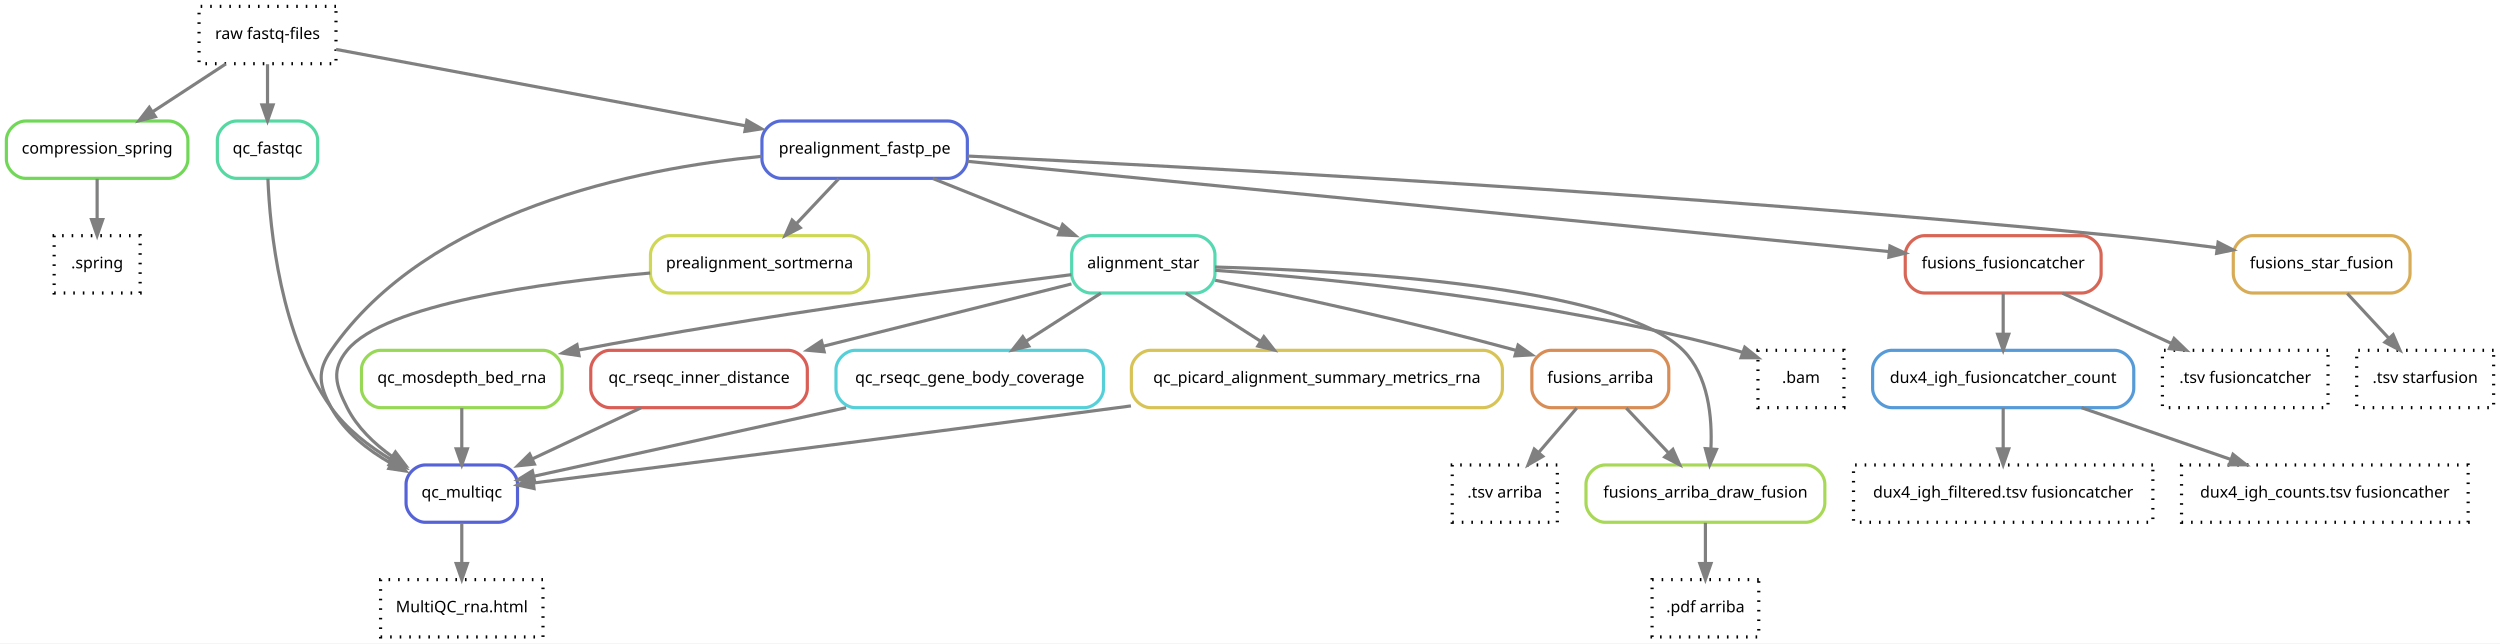
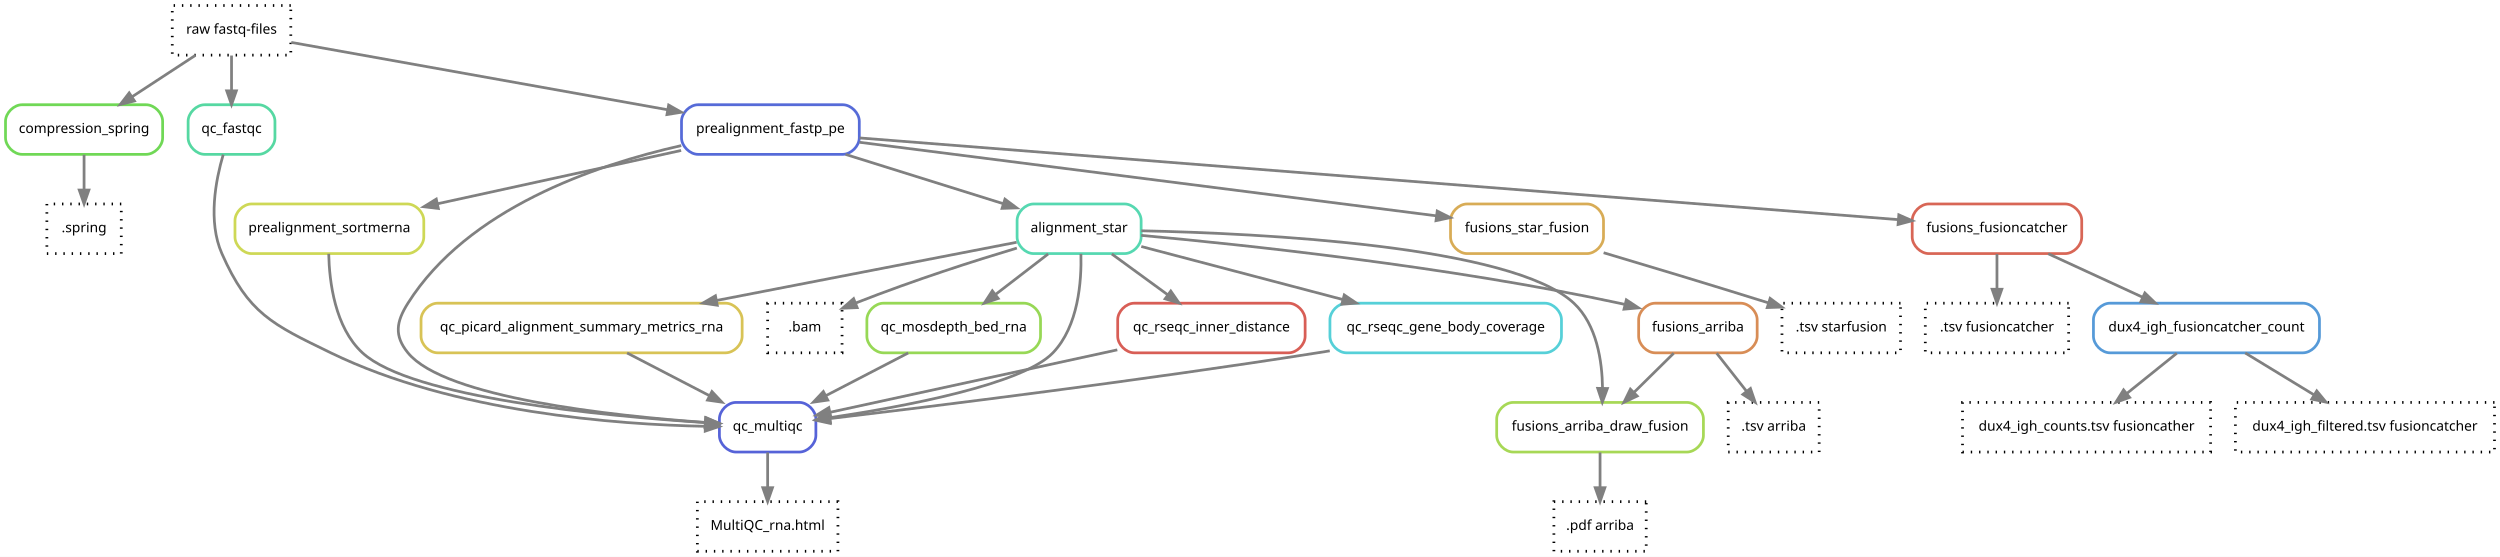
- <svg xmlns="http://www.w3.org/2000/svg" width="1570pt" height="404pt" viewBox="0.00 0.00 1570.00 404.00">
+ <svg xmlns="http://www.w3.org/2000/svg" width="1814pt" height="404pt" viewBox="0.00 0.00 1814.00 404.00">
  <g id="graph0" class="graph" transform="scale(1 1) rotate(0) translate(4 400)">
-     <polygon fill="white" stroke="transparent" points="-4,4 -4,-400 1566,-400 1566,4 -4,4" />
+     <polygon fill="white" stroke="transparent" points="-4,4 -4,-400 1810,-400 1810,4 -4,4" />
    <g id="node1" class="node">
      <polygon fill="none" stroke="#000000" stroke-width="2" stroke-dasharray="1,5" points="207,-396 121,-396 121,-360 207,-360 207,-396" />
      <text text-anchor="middle" x="164" y="-375.5" font-family="sans" font-size="10.00">raw fastq-files</text>
    </g>
    <g id="node3" class="node">
      <path fill="none" stroke="#70d856" stroke-width="2" d="M102,-324C102,-324 12,-324 12,-324 6,-324 0,-318 0,-312 0,-312 0,-300 0,-300 0,-294 6,-288 12,-288 12,-288 102,-288 102,-288 108,-288 114,-294 114,-300 114,-300 114,-312 114,-312 114,-318 108,-324 102,-324" />
      <text text-anchor="middle" x="57" y="-303.5" font-family="sans" font-size="10.00">compression_spring</text>
    </g>
    <g id="edge2" class="edge">
      <path fill="none" stroke="grey" stroke-width="2" d="M137.82,-359.88C123.96,-350.81 106.76,-339.55 91.79,-329.76" />
      <polygon fill="grey" stroke="grey" stroke-width="2" points="93.56,-326.74 83.28,-324.19 89.73,-332.59 93.56,-326.74" />
    </g>
    <g id="node8" class="node">
-       <path fill="none" stroke="#566bd8" stroke-width="2" d="M591.5,-324C591.5,-324 486.5,-324 486.5,-324 480.5,-324 474.5,-318 474.5,-312 474.5,-312 474.5,-300 474.5,-300 474.5,-294 480.5,-288 486.5,-288 486.5,-288 591.5,-288 591.5,-288 597.5,-288 603.5,-294 603.5,-300 603.5,-300 603.5,-312 603.5,-312 603.5,-318 597.5,-324 591.5,-324" />
-       <text text-anchor="middle" x="539" y="-303.5" font-family="sans" font-size="10.00">prealignment_fastp_pe</text>
+       <path fill="none" stroke="#566bd8" stroke-width="2" d="M607.5,-324C607.5,-324 502.5,-324 502.5,-324 496.5,-324 490.5,-318 490.5,-312 490.5,-312 490.5,-300 490.5,-300 490.5,-294 496.5,-288 502.5,-288 502.5,-288 607.5,-288 607.5,-288 613.5,-288 619.5,-294 619.5,-300 619.5,-300 619.5,-312 619.5,-312 619.5,-318 613.5,-324 607.5,-324" />
+       <text text-anchor="middle" x="555" y="-303.5" font-family="sans" font-size="10.00">prealignment_fastp_pe</text>
    </g>
    <g id="edge1" class="edge">
-       <path fill="none" stroke="grey" stroke-width="2" d="M207.02,-368.97C269.71,-357.27 387.08,-335.36 464.13,-320.98" />
-       <polygon fill="grey" stroke="grey" stroke-width="2" points="465.07,-324.36 474.26,-319.09 463.79,-317.48 465.07,-324.36" />
+       <path fill="none" stroke="grey" stroke-width="2" d="M207.34,-369.24C273.22,-357.45 399.42,-334.85 480.29,-320.38" />
+       <polygon fill="grey" stroke="grey" stroke-width="2" points="481.18,-323.77 490.41,-318.56 479.95,-316.88 481.18,-323.77" />
    </g>
    <g id="node11" class="node">
      <path fill="none" stroke="#56d8a2" stroke-width="2" d="M183.5,-324C183.5,-324 144.5,-324 144.5,-324 138.5,-324 132.5,-318 132.5,-312 132.5,-312 132.5,-300 132.5,-300 132.5,-294 138.5,-288 144.5,-288 144.5,-288 183.5,-288 183.5,-288 189.5,-288 195.5,-294 195.5,-300 195.5,-300 195.5,-312 195.5,-312 195.5,-318 189.5,-324 183.5,-324" />
      <text text-anchor="middle" x="164" y="-303.5" font-family="sans" font-size="10.00">qc_fastqc</text>
    </g>
    <g id="edge3" class="edge">
      <path fill="none" stroke="grey" stroke-width="2" d="M164,-359.7C164,-351.98 164,-342.71 164,-334.11" />
      <polygon fill="grey" stroke="grey" stroke-width="2" points="167.5,-334.1 164,-324.1 160.5,-334.1 167.5,-334.1" />
    </g>
    <g id="node2" class="node">
      <polygon fill="none" stroke="#000000" stroke-width="2" stroke-dasharray="1,5" points="84,-252 30,-252 30,-216 84,-216 84,-252" />
      <text text-anchor="middle" x="57" y="-231.5" font-family="sans" font-size="10.00">.spring</text>
    </g>
    <g id="edge4" class="edge">
      <path fill="none" stroke="grey" stroke-width="2" d="M57,-287.7C57,-279.98 57,-270.71 57,-262.11" />
      <polygon fill="grey" stroke="grey" stroke-width="2" points="60.5,-262.1 57,-252.1 53.5,-262.1 60.5,-262.1" />
    </g>
    <g id="node4" class="node">
-       <polygon fill="none" stroke="#000000" stroke-width="2" stroke-dasharray="1,5" points="337,-36 235,-36 235,0 337,0 337,-36" />
-       <text text-anchor="middle" x="286" y="-15.5" font-family="sans" font-size="10.00">MultiQC_rna.html</text>
+       <polygon fill="none" stroke="#000000" stroke-width="2" stroke-dasharray="1,5" points="604,-36 502,-36 502,0 604,0 604,-36" />
+       <text text-anchor="middle" x="553" y="-15.5" font-family="sans" font-size="10.00">MultiQC_rna.html</text>
    </g>
    <g id="node5" class="node">
-       <path fill="none" stroke="#5663d8" stroke-width="2" d="M309,-108C309,-108 263,-108 263,-108 257,-108 251,-102 251,-96 251,-96 251,-84 251,-84 251,-78 257,-72 263,-72 263,-72 309,-72 309,-72 315,-72 321,-78 321,-84 321,-84 321,-96 321,-96 321,-102 315,-108 309,-108" />
-       <text text-anchor="middle" x="286" y="-87.5" font-family="sans" font-size="10.00">qc_multiqc</text>
+       <path fill="none" stroke="#5663d8" stroke-width="2" d="M576,-108C576,-108 530,-108 530,-108 524,-108 518,-102 518,-96 518,-96 518,-84 518,-84 518,-78 524,-72 530,-72 530,-72 576,-72 576,-72 582,-72 588,-78 588,-84 588,-84 588,-96 588,-96 588,-102 582,-108 576,-108" />
+       <text text-anchor="middle" x="553" y="-87.5" font-family="sans" font-size="10.00">qc_multiqc</text>
    </g>
    <g id="edge5" class="edge">
-       <path fill="none" stroke="grey" stroke-width="2" d="M286,-71.7C286,-63.98 286,-54.71 286,-46.11" />
-       <polygon fill="grey" stroke="grey" stroke-width="2" points="289.5,-46.1 286,-36.1 282.5,-46.1 289.5,-46.1" />
+       <path fill="none" stroke="grey" stroke-width="2" d="M553,-71.7C553,-63.98 553,-54.71 553,-46.11" />
+       <polygon fill="grey" stroke="grey" stroke-width="2" points="556.5,-46.1 553,-36.1 549.5,-46.1 556.5,-46.1" />
    </g>
    <g id="node6" class="node">
-       <path fill="none" stroke="#97d856" stroke-width="2" d="M337,-180C337,-180 235,-180 235,-180 229,-180 223,-174 223,-168 223,-168 223,-156 223,-156 223,-150 229,-144 235,-144 235,-144 337,-144 337,-144 343,-144 349,-150 349,-156 349,-156 349,-168 349,-168 349,-174 343,-180 337,-180" />
-       <text text-anchor="middle" x="286" y="-159.5" font-family="sans" font-size="10.00">qc_mosdepth_bed_rna</text>
+       <path fill="none" stroke="#97d856" stroke-width="2" d="M739,-180C739,-180 637,-180 637,-180 631,-180 625,-174 625,-168 625,-168 625,-156 625,-156 625,-150 631,-144 637,-144 637,-144 739,-144 739,-144 745,-144 751,-150 751,-156 751,-156 751,-168 751,-168 751,-174 745,-180 739,-180" />
+       <text text-anchor="middle" x="688" y="-159.5" font-family="sans" font-size="10.00">qc_mosdepth_bed_rna</text>
    </g>
    <g id="edge10" class="edge">
-       <path fill="none" stroke="grey" stroke-width="2" d="M286,-143.7C286,-135.98 286,-126.71 286,-118.11" />
-       <polygon fill="grey" stroke="grey" stroke-width="2" points="289.5,-118.1 286,-108.1 282.5,-118.1 289.5,-118.1" />
+       <path fill="none" stroke="grey" stroke-width="2" d="M654.98,-143.88C636.92,-134.51 614.35,-122.81 595.05,-112.8" />
+       <polygon fill="grey" stroke="grey" stroke-width="2" points="596.64,-109.69 586.15,-108.19 593.42,-115.9 596.64,-109.69" />
    </g>
    <g id="node7" class="node">
-       <path fill="none" stroke="#56d8b1" stroke-width="2" d="M747,-252C747,-252 681,-252 681,-252 675,-252 669,-246 669,-240 669,-240 669,-228 669,-228 669,-222 675,-216 681,-216 681,-216 747,-216 747,-216 753,-216 759,-222 759,-228 759,-228 759,-240 759,-240 759,-246 753,-252 747,-252" />
-       <text text-anchor="middle" x="714" y="-231.5" font-family="sans" font-size="10.00">alignment_star</text>
+       <path fill="none" stroke="#56d8b1" stroke-width="2" d="M812,-252C812,-252 746,-252 746,-252 740,-252 734,-246 734,-240 734,-240 734,-228 734,-228 734,-222 740,-216 746,-216 746,-216 812,-216 812,-216 818,-216 824,-222 824,-228 824,-228 824,-240 824,-240 824,-246 818,-252 812,-252" />
+       <text text-anchor="middle" x="779" y="-231.5" font-family="sans" font-size="10.00">alignment_star</text>
+     </g>
+     <g id="edge14" class="edge">
+       <path fill="none" stroke="grey" stroke-width="2" d="M780.32,-215.82C780.85,-195.88 778.5,-163.26 760,-144 737.91,-121 652.13,-104.99 598.17,-96.95" />
+       <polygon fill="grey" stroke="grey" stroke-width="2" points="598.56,-93.47 588.16,-95.5 597.55,-100.4 598.56,-93.47" />
    </g>
    <g id="edge13" class="edge">
-       <path fill="none" stroke="grey" stroke-width="2" d="M668.84,-227.51C602.9,-219.23 476.24,-202.3 359.01,-180.11" />
-       <polygon fill="grey" stroke="grey" stroke-width="2" points="359.63,-176.67 349.15,-178.23 358.32,-183.54 359.63,-176.67" />
+       <path fill="none" stroke="grey" stroke-width="2" d="M756.51,-215.7C745.04,-206.88 730.94,-196.03 718.52,-186.47" />
+       <polygon fill="grey" stroke="grey" stroke-width="2" points="720.3,-183.43 710.24,-180.1 716.03,-188.98 720.3,-183.43" />
    </g>
    <g id="node9" class="node">
-       <path fill="none" stroke="#d85e56" stroke-width="2" d="M491,-180C491,-180 379,-180 379,-180 373,-180 367,-174 367,-168 367,-168 367,-156 367,-156 367,-150 373,-144 379,-144 379,-144 491,-144 491,-144 497,-144 503,-150 503,-156 503,-156 503,-168 503,-168 503,-174 497,-180 491,-180" />
-       <text text-anchor="middle" x="435" y="-159.5" font-family="sans" font-size="10.00">qc_rseqc_inner_distance</text>
+       <path fill="none" stroke="#d85e56" stroke-width="2" d="M931,-180C931,-180 819,-180 819,-180 813,-180 807,-174 807,-168 807,-168 807,-156 807,-156 807,-150 813,-144 819,-144 819,-144 931,-144 931,-144 937,-144 943,-150 943,-156 943,-156 943,-168 943,-168 943,-174 937,-180 931,-180" />
+       <text text-anchor="middle" x="875" y="-159.5" font-family="sans" font-size="10.00">qc_rseqc_inner_distance</text>
+     </g>
+     <g id="edge16" class="edge">
+       <path fill="none" stroke="grey" stroke-width="2" d="M802.73,-215.7C814.94,-206.8 829.99,-195.82 843.18,-186.2" />
+       <polygon fill="grey" stroke="grey" stroke-width="2" points="845.52,-188.82 851.54,-180.1 841.4,-183.17 845.52,-188.82" />
+     </g>
+     <g id="node10" class="node">
+       <path fill="none" stroke="#56d0d8" stroke-width="2" d="M1117,-180C1117,-180 973,-180 973,-180 967,-180 961,-174 961,-168 961,-168 961,-156 961,-156 961,-150 967,-144 973,-144 973,-144 1117,-144 1117,-144 1123,-144 1129,-150 1129,-156 1129,-156 1129,-168 1129,-168 1129,-174 1123,-180 1117,-180" />
+       <text text-anchor="middle" x="1045" y="-159.5" font-family="sans" font-size="10.00">qc_rseqc_gene_body_coverage</text>
+     </g>
+     <g id="edge17" class="edge">
+       <path fill="none" stroke="grey" stroke-width="2" d="M824.12,-221.13C864.12,-210.6 923.3,-195.03 970.33,-182.65" />
+       <polygon fill="grey" stroke="grey" stroke-width="2" points="971.4,-185.99 980.18,-180.06 969.61,-179.22 971.4,-185.99" />
+     </g>
+     <g id="node13" class="node">
+       <path fill="none" stroke="#d8c356" stroke-width="2" d="M522.5,-180C522.5,-180 313.5,-180 313.5,-180 307.5,-180 301.5,-174 301.5,-168 301.5,-168 301.5,-156 301.5,-156 301.5,-150 307.5,-144 313.5,-144 313.5,-144 522.5,-144 522.5,-144 528.5,-144 534.5,-150 534.5,-156 534.5,-156 534.5,-168 534.5,-168 534.5,-174 528.5,-180 522.5,-180" />
+       <text text-anchor="middle" x="418" y="-159.5" font-family="sans" font-size="10.00">qc_picard_alignment_summary_metrics_rna</text>
+     </g>
+     <g id="edge19" class="edge">
+       <path fill="none" stroke="grey" stroke-width="2" d="M733.64,-224.21C679.3,-213.67 586.7,-195.71 515.81,-181.97" />
+       <polygon fill="grey" stroke="grey" stroke-width="2" points="516.44,-178.52 505.95,-180.05 515.11,-185.39 516.44,-178.52" />
+     </g>
+     <g id="node15" class="node">
+       <path fill="none" stroke="#d88d56" stroke-width="2" d="M1259,-180C1259,-180 1197,-180 1197,-180 1191,-180 1185,-174 1185,-168 1185,-168 1185,-156 1185,-156 1185,-150 1191,-144 1197,-144 1197,-144 1259,-144 1259,-144 1265,-144 1271,-150 1271,-156 1271,-156 1271,-168 1271,-168 1271,-174 1265,-180 1259,-180" />
+       <text text-anchor="middle" x="1228" y="-159.5" font-family="sans" font-size="10.00">fusions_arriba</text>
+     </g>
+     <g id="edge21" class="edge">
+       <path fill="none" stroke="grey" stroke-width="2" d="M824.07,-229.2C897.39,-222.51 1046.8,-206.75 1171,-180 1172.28,-179.72 1173.57,-179.44 1174.87,-179.13" />
+       <polygon fill="grey" stroke="grey" stroke-width="2" points="1176.07,-182.44 1184.92,-176.61 1174.37,-175.65 1176.07,-182.44" />
+     </g>
+     <g id="node16" class="node">
+       <polygon fill="none" stroke="#000000" stroke-width="2" stroke-dasharray="1,5" points="607,-180 553,-180 553,-144 607,-144 607,-180" />
+       <text text-anchor="middle" x="580" y="-159.5" font-family="sans" font-size="10.00">.bam</text>
+     </g>
+     <g id="edge22" class="edge">
+       <path fill="none" stroke="grey" stroke-width="2" d="M733.83,-220C703,-210.74 661.15,-197.44 616.85,-180.12" />
+       <polygon fill="grey" stroke="grey" stroke-width="2" points="617.95,-176.79 607.36,-176.36 615.37,-183.3 617.95,-176.79" />
+     </g>
+     <g id="node18" class="node">
+       <path fill="none" stroke="#a7d856" stroke-width="2" d="M1220,-108C1220,-108 1094,-108 1094,-108 1088,-108 1082,-102 1082,-96 1082,-96 1082,-84 1082,-84 1082,-78 1088,-72 1094,-72 1094,-72 1220,-72 1220,-72 1226,-72 1232,-78 1232,-84 1232,-84 1232,-96 1232,-96 1232,-102 1226,-108 1220,-108" />
+       <text text-anchor="middle" x="1157" y="-87.5" font-family="sans" font-size="10.00">fusions_arriba_draw_fusion</text>
+     </g>
+     <g id="edge24" class="edge">
+       <path fill="none" stroke="grey" stroke-width="2" d="M824.13,-232.54C910.25,-230.69 1093.43,-221.81 1138,-180 1154.6,-164.42 1158.54,-138.18 1158.8,-118.22" />
+       <polygon fill="grey" stroke="grey" stroke-width="2" points="1162.3,-118.1 1158.64,-108.16 1155.3,-118.22 1162.3,-118.1" />
+     </g>
+     <g id="edge8" class="edge">
+       <path fill="none" stroke="grey" stroke-width="2" d="M490.31,-294.36C427.43,-280.21 335.28,-248.49 292,-180 283.45,-166.47 281.87,-156.39 292,-144 318.73,-111.29 440.27,-98.27 507.66,-93.5" />
+       <polygon fill="grey" stroke="grey" stroke-width="2" points="508.25,-96.97 517.99,-92.8 507.78,-89.99 508.25,-96.97" />
    </g>
    <g id="edge15" class="edge">
-       <path fill="none" stroke="grey" stroke-width="2" d="M668.86,-221.68C626.79,-211.12 563.16,-195.15 512.88,-182.54" />
-       <polygon fill="grey" stroke="grey" stroke-width="2" points="513.57,-179.1 503.02,-180.06 511.86,-185.89 513.57,-179.1" />
-     </g>
-     <g id="node10" class="node">
-       <path fill="none" stroke="#56d0d8" stroke-width="2" d="M677,-180C677,-180 533,-180 533,-180 527,-180 521,-174 521,-168 521,-168 521,-156 521,-156 521,-150 527,-144 533,-144 533,-144 677,-144 677,-144 683,-144 689,-150 689,-156 689,-156 689,-168 689,-168 689,-174 683,-180 677,-180" />
-       <text text-anchor="middle" x="605" y="-159.5" font-family="sans" font-size="10.00">qc_rseqc_gene_body_coverage</text>
-     </g>
-     <g id="edge16" class="edge">
-       <path fill="none" stroke="grey" stroke-width="2" d="M687.34,-215.88C673.22,-206.81 655.69,-195.55 640.44,-185.76" />
-       <polygon fill="grey" stroke="grey" stroke-width="2" points="642.07,-182.65 631.77,-180.19 638.29,-188.54 642.07,-182.65" />
-     </g>
-     <g id="node13" class="node">
-       <path fill="none" stroke="#d8c356" stroke-width="2" d="M927.5,-180C927.5,-180 718.5,-180 718.5,-180 712.5,-180 706.5,-174 706.5,-168 706.5,-168 706.5,-156 706.5,-156 706.5,-150 712.5,-144 718.5,-144 718.5,-144 927.5,-144 927.5,-144 933.5,-144 939.5,-150 939.5,-156 939.5,-156 939.5,-168 939.5,-168 939.5,-174 933.5,-180 927.5,-180" />
-       <text text-anchor="middle" x="823" y="-159.5" font-family="sans" font-size="10.00">qc_picard_alignment_summary_metrics_rna</text>
+       <path fill="none" stroke="grey" stroke-width="2" d="M609.51,-287.97C644.31,-277.09 689.27,-263.04 724.14,-252.14" />
+       <polygon fill="grey" stroke="grey" stroke-width="2" points="725.19,-255.48 733.69,-249.16 723.1,-248.8 725.19,-255.48" />
+     </g>
+     <g id="node12" class="node">
+       <path fill="none" stroke="#ced856" stroke-width="2" d="M291.5,-252C291.5,-252 178.5,-252 178.5,-252 172.5,-252 166.5,-246 166.5,-240 166.5,-240 166.5,-228 166.5,-228 166.5,-222 172.5,-216 178.5,-216 178.5,-216 291.5,-216 291.5,-216 297.5,-216 303.5,-222 303.5,-228 303.5,-228 303.5,-240 303.5,-240 303.5,-246 297.5,-252 291.5,-252" />
+       <text text-anchor="middle" x="235" y="-231.5" font-family="sans" font-size="10.00">prealignment_sortmerna</text>
    </g>
    <g id="edge18" class="edge">
-       <path fill="none" stroke="grey" stroke-width="2" d="M740.66,-215.88C754.78,-206.81 772.31,-195.55 787.56,-185.76" />
-       <polygon fill="grey" stroke="grey" stroke-width="2" points="789.71,-188.54 796.23,-180.19 785.93,-182.65 789.71,-188.54" />
-     </g>
-     <g id="node15" class="node">
-       <path fill="none" stroke="#d88d56" stroke-width="2" d="M1032,-180C1032,-180 970,-180 970,-180 964,-180 958,-174 958,-168 958,-168 958,-156 958,-156 958,-150 964,-144 970,-144 970,-144 1032,-144 1032,-144 1038,-144 1044,-150 1044,-156 1044,-156 1044,-168 1044,-168 1044,-174 1038,-180 1032,-180" />
-       <text text-anchor="middle" x="1001" y="-159.5" font-family="sans" font-size="10.00">fusions_arriba</text>
+       <path fill="none" stroke="grey" stroke-width="2" d="M490.24,-290.83C439.18,-279.66 367.77,-264.04 313.46,-252.16" />
+       <polygon fill="grey" stroke="grey" stroke-width="2" points="314.05,-248.71 303.53,-249.99 312.55,-255.55 314.05,-248.71" />
+     </g>
+     <g id="node21" class="node">
+       <path fill="none" stroke="#d86656" stroke-width="2" d="M1494.5,-252C1494.5,-252 1395.5,-252 1395.5,-252 1389.5,-252 1383.5,-246 1383.5,-240 1383.5,-240 1383.5,-228 1383.5,-228 1383.5,-222 1389.5,-216 1395.5,-216 1395.5,-216 1494.5,-216 1494.5,-216 1500.5,-216 1506.5,-222 1506.5,-228 1506.5,-228 1506.5,-240 1506.5,-240 1506.5,-246 1500.5,-252 1494.5,-252" />
+       <text text-anchor="middle" x="1445" y="-231.5" font-family="sans" font-size="10.00">fusions_fusioncatcher</text>
+     </g>
+     <g id="edge28" class="edge">
+       <path fill="none" stroke="grey" stroke-width="2" d="M619.72,-299.91C781.82,-287.16 1204.28,-253.93 1373.44,-240.63" />
+       <polygon fill="grey" stroke="grey" stroke-width="2" points="1373.79,-244.11 1383.48,-239.84 1373.24,-237.13 1373.79,-244.11" />
+     </g>
+     <g id="node24" class="node">
+       <path fill="none" stroke="#d8ac56" stroke-width="2" d="M1147.5,-252C1147.5,-252 1060.5,-252 1060.5,-252 1054.5,-252 1048.5,-246 1048.5,-240 1048.5,-240 1048.5,-228 1048.5,-228 1048.5,-222 1054.5,-216 1060.5,-216 1060.5,-216 1147.5,-216 1147.5,-216 1153.5,-216 1159.5,-222 1159.5,-228 1159.5,-228 1159.5,-240 1159.5,-240 1159.5,-246 1153.5,-252 1147.5,-252" />
+       <text text-anchor="middle" x="1104" y="-231.5" font-family="sans" font-size="10.00">fusions_star_fusion</text>
+     </g>
+     <g id="edge31" class="edge">
+       <path fill="none" stroke="grey" stroke-width="2" d="M619.59,-296.76C724.9,-283.34 932.43,-256.88 1038.39,-243.37" />
+       <polygon fill="grey" stroke="grey" stroke-width="2" points="1038.84,-246.84 1048.32,-242.1 1037.96,-239.89 1038.84,-246.84" />
+     </g>
+     <g id="edge7" class="edge">
+       <path fill="none" stroke="grey" stroke-width="2" d="M806.71,-146.15C743.93,-132.51 652.61,-112.66 598.37,-100.86" />
+       <polygon fill="grey" stroke="grey" stroke-width="2" points="598.88,-97.39 588.36,-98.69 597.39,-104.23 598.88,-97.39" />
+     </g>
+     <g id="edge12" class="edge">
+       <path fill="none" stroke="grey" stroke-width="2" d="M960.88,-145.43C957.89,-144.94 954.92,-144.46 952,-144 824.2,-123.84 672.56,-105.12 598.41,-96.3" />
+       <polygon fill="grey" stroke="grey" stroke-width="2" points="598.38,-92.77 588.04,-95.07 597.56,-99.72 598.38,-92.77" />
+     </g>
+     <g id="edge6" class="edge">
+       <path fill="none" stroke="grey" stroke-width="2" d="M157.96,-287.79C152.49,-269.24 146.73,-239.25 157,-216 176.19,-172.54 193.27,-164.76 236,-144 325.37,-100.57 443.81,-91.91 507.62,-90.67" />
+       <polygon fill="grey" stroke="grey" stroke-width="2" points="507.8,-94.17 517.75,-90.53 507.71,-87.17 507.8,-94.17" />
+     </g>
+     <g id="edge9" class="edge">
+       <path fill="none" stroke="grey" stroke-width="2" d="M234.52,-215.85C234.95,-195.61 238.96,-162.4 259,-144 294.59,-111.32 434.13,-98.13 507.44,-93.38" />
+       <polygon fill="grey" stroke="grey" stroke-width="2" points="507.99,-96.85 517.76,-92.74 507.56,-89.86 507.99,-96.85" />
+     </g>
+     <g id="edge11" class="edge">
+       <path fill="none" stroke="grey" stroke-width="2" d="M451.02,-143.88C469.08,-134.51 491.65,-122.81 510.95,-112.8" />
+       <polygon fill="grey" stroke="grey" stroke-width="2" points="512.58,-115.9 519.85,-108.19 509.36,-109.69 512.58,-115.9" />
+     </g>
+     <g id="node14" class="node">
+       <polygon fill="none" stroke="#000000" stroke-width="2" stroke-dasharray="1,5" points="1316,-108 1250,-108 1250,-72 1316,-72 1316,-108" />
+       <text text-anchor="middle" x="1283" y="-87.5" font-family="sans" font-size="10.00">.tsv arriba</text>
    </g>
    <g id="edge20" class="edge">
-       <path fill="none" stroke="grey" stroke-width="2" d="M759.15,-224C806.49,-214.28 882.9,-197.78 948,-180 948.1,-179.97 948.2,-179.94 948.31,-179.92" />
-       <polygon fill="grey" stroke="grey" stroke-width="2" points="949.35,-183.26 958,-177.14 947.42,-176.53 949.35,-183.26" />
-     </g>
-     <g id="node16" class="node">
-       <polygon fill="none" stroke="#000000" stroke-width="2" stroke-dasharray="1,5" points="1154,-180 1100,-180 1100,-144 1154,-144 1154,-180" />
-       <text text-anchor="middle" x="1127" y="-159.5" font-family="sans" font-size="10.00">.bam</text>
-     </g>
-     <g id="edge21" class="edge">
-       <path fill="none" stroke="grey" stroke-width="2" d="M759.12,-230.24C829.86,-225.1 970.7,-211.57 1086,-180 1087.44,-179.61 1088.9,-179.17 1090.36,-178.71" />
-       <polygon fill="grey" stroke="grey" stroke-width="2" points="1091.72,-181.94 1099.99,-175.32 1089.39,-175.34 1091.72,-181.94" />
-     </g>
-     <g id="node18" class="node">
-       <path fill="none" stroke="#a7d856" stroke-width="2" d="M1130,-108C1130,-108 1004,-108 1004,-108 998,-108 992,-102 992,-96 992,-96 992,-84 992,-84 992,-78 998,-72 1004,-72 1004,-72 1130,-72 1130,-72 1136,-72 1142,-78 1142,-84 1142,-84 1142,-96 1142,-96 1142,-102 1136,-108 1130,-108" />
-       <text text-anchor="middle" x="1067" y="-87.5" font-family="sans" font-size="10.00">fusions_arriba_draw_fusion</text>
+       <path fill="none" stroke="grey" stroke-width="2" d="M1241.6,-143.7C1248.12,-135.39 1256.07,-125.28 1263.25,-116.14" />
+       <polygon fill="grey" stroke="grey" stroke-width="2" points="1266.13,-118.13 1269.56,-108.1 1260.63,-113.81 1266.13,-118.13" />
+     </g>
+     <g id="edge25" class="edge">
+       <path fill="none" stroke="grey" stroke-width="2" d="M1210.45,-143.7C1201.77,-135.14 1191.14,-124.66 1181.65,-115.3" />
+       <polygon fill="grey" stroke="grey" stroke-width="2" points="1183.93,-112.63 1174.35,-108.1 1179.01,-117.62 1183.93,-112.63" />
+     </g>
+     <g id="node17" class="node">
+       <polygon fill="none" stroke="#000000" stroke-width="2" stroke-dasharray="1,5" points="1190.5,-36 1123.5,-36 1123.5,0 1190.5,0 1190.5,-36" />
+       <text text-anchor="middle" x="1157" y="-15.5" font-family="sans" font-size="10.00">.pdf arriba</text>
    </g>
    <g id="edge23" class="edge">
-       <path fill="none" stroke="grey" stroke-width="2" d="M759.06,-232.31C841.64,-230.05 1012.49,-220.47 1053,-180 1068.95,-164.07 1071.38,-137.87 1070.45,-118.02" />
-       <polygon fill="grey" stroke="grey" stroke-width="2" points="1073.94,-117.73 1069.69,-108.02 1066.96,-118.26 1073.94,-117.73" />
-     </g>
-     <g id="edge8" class="edge">
-       <path fill="none" stroke="grey" stroke-width="2" d="M474.43,-301.85C395.46,-294.13 264.83,-267.94 204,-180 194.9,-166.84 196.35,-158.05 204,-144 212.26,-128.84 226.92,-117.35 241.59,-109.01" />
-       <polygon fill="grey" stroke="grey" stroke-width="2" points="243.46,-111.98 250.67,-104.22 240.19,-105.79 243.46,-111.98" />
-     </g>
-     <g id="edge14" class="edge">
-       <path fill="none" stroke="grey" stroke-width="2" d="M581.81,-287.88C605.95,-278.22 636.28,-266.09 661.81,-255.88" />
-       <polygon fill="grey" stroke="grey" stroke-width="2" points="663.34,-259.03 671.33,-252.07 660.74,-252.53 663.34,-259.03" />
-     </g>
-     <g id="node12" class="node">
-       <path fill="none" stroke="#ced856" stroke-width="2" d="M529.5,-252C529.5,-252 416.5,-252 416.5,-252 410.5,-252 404.5,-246 404.5,-240 404.5,-240 404.5,-228 404.5,-228 404.5,-222 410.5,-216 416.5,-216 416.5,-216 529.5,-216 529.5,-216 535.5,-216 541.5,-222 541.5,-228 541.5,-228 541.5,-240 541.5,-240 541.5,-246 535.5,-252 529.5,-252" />
-       <text text-anchor="middle" x="473" y="-231.5" font-family="sans" font-size="10.00">prealignment_sortmerna</text>
-     </g>
-     <g id="edge17" class="edge">
-       <path fill="none" stroke="grey" stroke-width="2" d="M522.69,-287.7C514.69,-279.22 504.93,-268.86 496.18,-259.58" />
-       <polygon fill="grey" stroke="grey" stroke-width="2" points="498.53,-256.98 489.13,-252.1 493.44,-261.78 498.53,-256.98" />
-     </g>
-     <g id="node21" class="node">
-       <path fill="none" stroke="#d86656" stroke-width="2" d="M1303.5,-252C1303.5,-252 1204.5,-252 1204.5,-252 1198.5,-252 1192.5,-246 1192.5,-240 1192.5,-240 1192.5,-228 1192.5,-228 1192.5,-222 1198.5,-216 1204.5,-216 1204.5,-216 1303.5,-216 1303.5,-216 1309.5,-216 1315.5,-222 1315.5,-228 1315.5,-228 1315.5,-240 1315.5,-240 1315.5,-246 1309.5,-252 1303.5,-252" />
-       <text text-anchor="middle" x="1254" y="-231.5" font-family="sans" font-size="10.00">fusions_fusioncatcher</text>
+       <path fill="none" stroke="grey" stroke-width="2" d="M1157,-71.7C1157,-63.98 1157,-54.71 1157,-46.11" />
+       <polygon fill="grey" stroke="grey" stroke-width="2" points="1160.5,-46.1 1157,-36.1 1153.5,-46.1 1160.5,-46.1" />
+     </g>
+     <g id="node19" class="node">
+       <polygon fill="none" stroke="#000000" stroke-width="2" stroke-dasharray="1,5" points="1806,-108 1618,-108 1618,-72 1806,-72 1806,-108" />
+       <text text-anchor="middle" x="1712" y="-87.5" font-family="sans" font-size="10.00">dux4_igh_filtered.tsv fusioncatcher</text>
+     </g>
+     <g id="node20" class="node">
+       <path fill="none" stroke="#569ad8" stroke-width="2" d="M1667,-180C1667,-180 1527,-180 1527,-180 1521,-180 1515,-174 1515,-168 1515,-168 1515,-156 1515,-156 1515,-150 1521,-144 1527,-144 1527,-144 1667,-144 1667,-144 1673,-144 1679,-150 1679,-156 1679,-156 1679,-168 1679,-168 1679,-174 1673,-180 1667,-180" />
+       <text text-anchor="middle" x="1597" y="-159.5" font-family="sans" font-size="10.00">dux4_igh_fusioncatcher_count</text>
+     </g>
+     <g id="edge26" class="edge">
+       <path fill="none" stroke="grey" stroke-width="2" d="M1625.13,-143.88C1640.17,-134.72 1658.87,-123.34 1675.06,-113.48" />
+       <polygon fill="grey" stroke="grey" stroke-width="2" points="1677.04,-116.38 1683.76,-108.19 1673.4,-110.4 1677.04,-116.38" />
+     </g>
+     <g id="node22" class="node">
+       <polygon fill="none" stroke="#000000" stroke-width="2" stroke-dasharray="1,5" points="1600,-108 1420,-108 1420,-72 1600,-72 1600,-108" />
+       <text text-anchor="middle" x="1510" y="-87.5" font-family="sans" font-size="10.00">dux4_igh_counts.tsv fusioncather</text>
+     </g>
+     <g id="edge29" class="edge">
+       <path fill="none" stroke="grey" stroke-width="2" d="M1575.49,-143.7C1564.54,-134.88 1551.05,-124.03 1539.18,-114.47" />
+       <polygon fill="grey" stroke="grey" stroke-width="2" points="1541.24,-111.65 1531.26,-108.1 1536.86,-117.1 1541.24,-111.65" />
    </g>
    <g id="edge27" class="edge">
-       <path fill="none" stroke="grey" stroke-width="2" d="M603.71,-298.66C737.36,-285.58 1042.98,-255.66 1182.35,-242.01" />
-       <polygon fill="grey" stroke="grey" stroke-width="2" points="1182.88,-245.48 1192.49,-241.02 1182.2,-238.51 1182.88,-245.48" />
-     </g>
-     <g id="node24" class="node">
-       <path fill="none" stroke="#d8ac56" stroke-width="2" d="M1497.5,-252C1497.5,-252 1410.5,-252 1410.5,-252 1404.5,-252 1398.5,-246 1398.5,-240 1398.5,-240 1398.5,-228 1398.5,-228 1398.5,-222 1404.5,-216 1410.5,-216 1410.5,-216 1497.5,-216 1497.5,-216 1503.5,-216 1509.5,-222 1509.5,-228 1509.5,-228 1509.5,-240 1509.5,-240 1509.5,-246 1503.5,-252 1497.5,-252" />
-       <text text-anchor="middle" x="1454" y="-231.5" font-family="sans" font-size="10.00">fusions_star_fusion</text>
+       <path fill="none" stroke="grey" stroke-width="2" d="M1482.18,-215.88C1502.87,-206.35 1528.8,-194.41 1550.78,-184.28" />
+       <polygon fill="grey" stroke="grey" stroke-width="2" points="1552.32,-187.43 1559.94,-180.07 1549.39,-181.07 1552.32,-187.43" />
+     </g>
+     <g id="node25" class="node">
+       <polygon fill="none" stroke="#000000" stroke-width="2" stroke-dasharray="1,5" points="1497,-180 1393,-180 1393,-144 1497,-144 1497,-180" />
+       <text text-anchor="middle" x="1445" y="-159.5" font-family="sans" font-size="10.00">.tsv fusioncatcher</text>
+     </g>
+     <g id="edge32" class="edge">
+       <path fill="none" stroke="grey" stroke-width="2" d="M1445,-215.7C1445,-207.98 1445,-198.71 1445,-190.11" />
+       <polygon fill="grey" stroke="grey" stroke-width="2" points="1448.5,-190.1 1445,-180.1 1441.5,-190.1 1448.5,-190.1" />
+     </g>
+     <g id="node23" class="node">
+       <polygon fill="none" stroke="#000000" stroke-width="2" stroke-dasharray="1,5" points="1375,-180 1289,-180 1289,-144 1375,-144 1375,-180" />
+       <text text-anchor="middle" x="1332" y="-159.5" font-family="sans" font-size="10.00">.tsv starfusion</text>
    </g>
    <g id="edge30" class="edge">
-       <path fill="none" stroke="grey" stroke-width="2" d="M603.73,-302C738.15,-295.48 1057.24,-278.42 1324,-252 1345.02,-249.92 1367.89,-247.11 1388.5,-244.38" />
-       <polygon fill="grey" stroke="grey" stroke-width="2" points="1388.97,-247.85 1398.42,-243.05 1388.04,-240.91 1388.97,-247.85" />
-     </g>
-     <g id="edge7" class="edge">
-       <path fill="none" stroke="grey" stroke-width="2" d="M398.55,-143.88C377.89,-134.17 351.9,-121.96 330.11,-111.72" />
-       <polygon fill="grey" stroke="grey" stroke-width="2" points="331.59,-108.55 321.05,-107.47 328.61,-114.89 331.59,-108.55" />
-     </g>
-     <g id="edge12" class="edge">
-       <path fill="none" stroke="grey" stroke-width="2" d="M527.37,-143.97C465.95,-130.49 382.3,-112.13 331.33,-100.95" />
-       <polygon fill="grey" stroke="grey" stroke-width="2" points="331.8,-97.47 321.28,-98.74 330.3,-104.3 331.8,-97.47" />
-     </g>
-     <g id="edge6" class="edge">
-       <path fill="none" stroke="grey" stroke-width="2" d="M164.24,-287.79C165.5,-256.35 172.03,-188.76 204,-144 213.62,-130.54 227.82,-119.63 241.72,-111.3" />
-       <polygon fill="grey" stroke="grey" stroke-width="2" points="243.77,-114.16 250.76,-106.19 240.33,-108.06 243.77,-114.16" />
-     </g>
-     <g id="edge9" class="edge">
-       <path fill="none" stroke="grey" stroke-width="2" d="M404.34,-228.54C335.88,-222.5 237.61,-208.94 214,-180 203.88,-167.6 206.78,-158.28 214,-144 220.25,-131.64 230.89,-121.45 242.11,-113.43" />
-       <polygon fill="grey" stroke="grey" stroke-width="2" points="244.33,-116.16 250.73,-107.72 240.46,-110.32 244.33,-116.16" />
-     </g>
-     <g id="edge11" class="edge">
-       <path fill="none" stroke="grey" stroke-width="2" d="M706.23,-145.09C703.46,-144.72 700.71,-144.36 698,-144 564.68,-126.36 406.98,-106.3 331.15,-96.7" />
-       <polygon fill="grey" stroke="grey" stroke-width="2" points="331.37,-93.2 321.01,-95.42 330.49,-100.14 331.37,-93.2" />
-     </g>
-     <g id="node14" class="node">
-       <polygon fill="none" stroke="#000000" stroke-width="2" stroke-dasharray="1,5" points="974,-108 908,-108 908,-72 974,-72 974,-108" />
-       <text text-anchor="middle" x="941" y="-87.5" font-family="sans" font-size="10.00">.tsv arriba</text>
-     </g>
-     <g id="edge19" class="edge">
-       <path fill="none" stroke="grey" stroke-width="2" d="M986.17,-143.7C978.98,-135.3 970.2,-125.07 962.31,-115.86" />
-       <polygon fill="grey" stroke="grey" stroke-width="2" points="964.83,-113.42 955.66,-108.1 959.51,-117.97 964.83,-113.42" />
-     </g>
-     <g id="edge24" class="edge">
-       <path fill="none" stroke="grey" stroke-width="2" d="M1017.31,-143.7C1025.31,-135.22 1035.07,-124.86 1043.82,-115.58" />
-       <polygon fill="grey" stroke="grey" stroke-width="2" points="1046.56,-117.78 1050.87,-108.1 1041.47,-112.98 1046.56,-117.78" />
-     </g>
-     <g id="node17" class="node">
-       <polygon fill="none" stroke="#000000" stroke-width="2" stroke-dasharray="1,5" points="1100.5,-36 1033.5,-36 1033.5,0 1100.5,0 1100.5,-36" />
-       <text text-anchor="middle" x="1067" y="-15.5" font-family="sans" font-size="10.00">.pdf arriba</text>
-     </g>
-     <g id="edge22" class="edge">
-       <path fill="none" stroke="grey" stroke-width="2" d="M1067,-71.7C1067,-63.98 1067,-54.71 1067,-46.11" />
-       <polygon fill="grey" stroke="grey" stroke-width="2" points="1070.5,-46.1 1067,-36.1 1063.5,-46.1 1070.5,-46.1" />
-     </g>
-     <g id="node19" class="node">
-       <polygon fill="none" stroke="#000000" stroke-width="2" stroke-dasharray="1,5" points="1348,-108 1160,-108 1160,-72 1348,-72 1348,-108" />
-       <text text-anchor="middle" x="1254" y="-87.5" font-family="sans" font-size="10.00">dux4_igh_filtered.tsv fusioncatcher</text>
-     </g>
-     <g id="node20" class="node">
-       <path fill="none" stroke="#569ad8" stroke-width="2" d="M1324,-180C1324,-180 1184,-180 1184,-180 1178,-180 1172,-174 1172,-168 1172,-168 1172,-156 1172,-156 1172,-150 1178,-144 1184,-144 1184,-144 1324,-144 1324,-144 1330,-144 1336,-150 1336,-156 1336,-156 1336,-168 1336,-168 1336,-174 1330,-180 1324,-180" />
-       <text text-anchor="middle" x="1254" y="-159.5" font-family="sans" font-size="10.00">dux4_igh_fusioncatcher_count</text>
-     </g>
-     <g id="edge25" class="edge">
-       <path fill="none" stroke="grey" stroke-width="2" d="M1254,-143.7C1254,-135.98 1254,-126.71 1254,-118.11" />
-       <polygon fill="grey" stroke="grey" stroke-width="2" points="1257.5,-118.1 1254,-108.1 1250.5,-118.1 1257.5,-118.1" />
-     </g>
-     <g id="node22" class="node">
-       <polygon fill="none" stroke="#000000" stroke-width="2" stroke-dasharray="1,5" points="1546,-108 1366,-108 1366,-72 1546,-72 1546,-108" />
-       <text text-anchor="middle" x="1456" y="-87.5" font-family="sans" font-size="10.00">dux4_igh_counts.tsv fusioncather</text>
-     </g>
-     <g id="edge28" class="edge">
-       <path fill="none" stroke="grey" stroke-width="2" d="M1303.16,-143.97C1331.5,-134.14 1367.32,-121.73 1397.16,-111.39" />
-       <polygon fill="grey" stroke="grey" stroke-width="2" points="1398.32,-114.69 1406.62,-108.11 1396.03,-108.08 1398.32,-114.69" />
-     </g>
-     <g id="edge26" class="edge">
-       <path fill="none" stroke="grey" stroke-width="2" d="M1254,-215.7C1254,-207.98 1254,-198.71 1254,-190.11" />
-       <polygon fill="grey" stroke="grey" stroke-width="2" points="1257.5,-190.1 1254,-180.1 1250.5,-190.1 1257.5,-190.1" />
-     </g>
-     <g id="node25" class="node">
-       <polygon fill="none" stroke="#000000" stroke-width="2" stroke-dasharray="1,5" points="1458,-180 1354,-180 1354,-144 1458,-144 1458,-180" />
-       <text text-anchor="middle" x="1406" y="-159.5" font-family="sans" font-size="10.00">.tsv fusioncatcher</text>
-     </g>
-     <g id="edge31" class="edge">
-       <path fill="none" stroke="grey" stroke-width="2" d="M1291.18,-215.88C1311.87,-206.35 1337.8,-194.41 1359.78,-184.28" />
-       <polygon fill="grey" stroke="grey" stroke-width="2" points="1361.32,-187.43 1368.94,-180.07 1358.39,-181.07 1361.32,-187.43" />
-     </g>
-     <g id="node23" class="node">
-       <polygon fill="none" stroke="#000000" stroke-width="2" stroke-dasharray="1,5" points="1562,-180 1476,-180 1476,-144 1562,-144 1562,-180" />
-       <text text-anchor="middle" x="1519" y="-159.5" font-family="sans" font-size="10.00">.tsv starfusion</text>
-     </g>
-     <g id="edge29" class="edge">
-       <path fill="none" stroke="grey" stroke-width="2" d="M1470.07,-215.7C1477.94,-207.22 1487.56,-196.86 1496.17,-187.58" />
-       <polygon fill="grey" stroke="grey" stroke-width="2" points="1498.88,-189.81 1503.12,-180.1 1493.75,-185.05 1498.88,-189.81" />
+       <path fill="none" stroke="grey" stroke-width="2" d="M1159.59,-216.62C1191.97,-207 1233.81,-194.42 1279.17,-180.23" />
+       <polygon fill="grey" stroke="grey" stroke-width="2" points="1280.4,-183.51 1288.89,-177.18 1278.31,-176.83 1280.4,-183.51" />
    </g>
  </g>
</svg>
